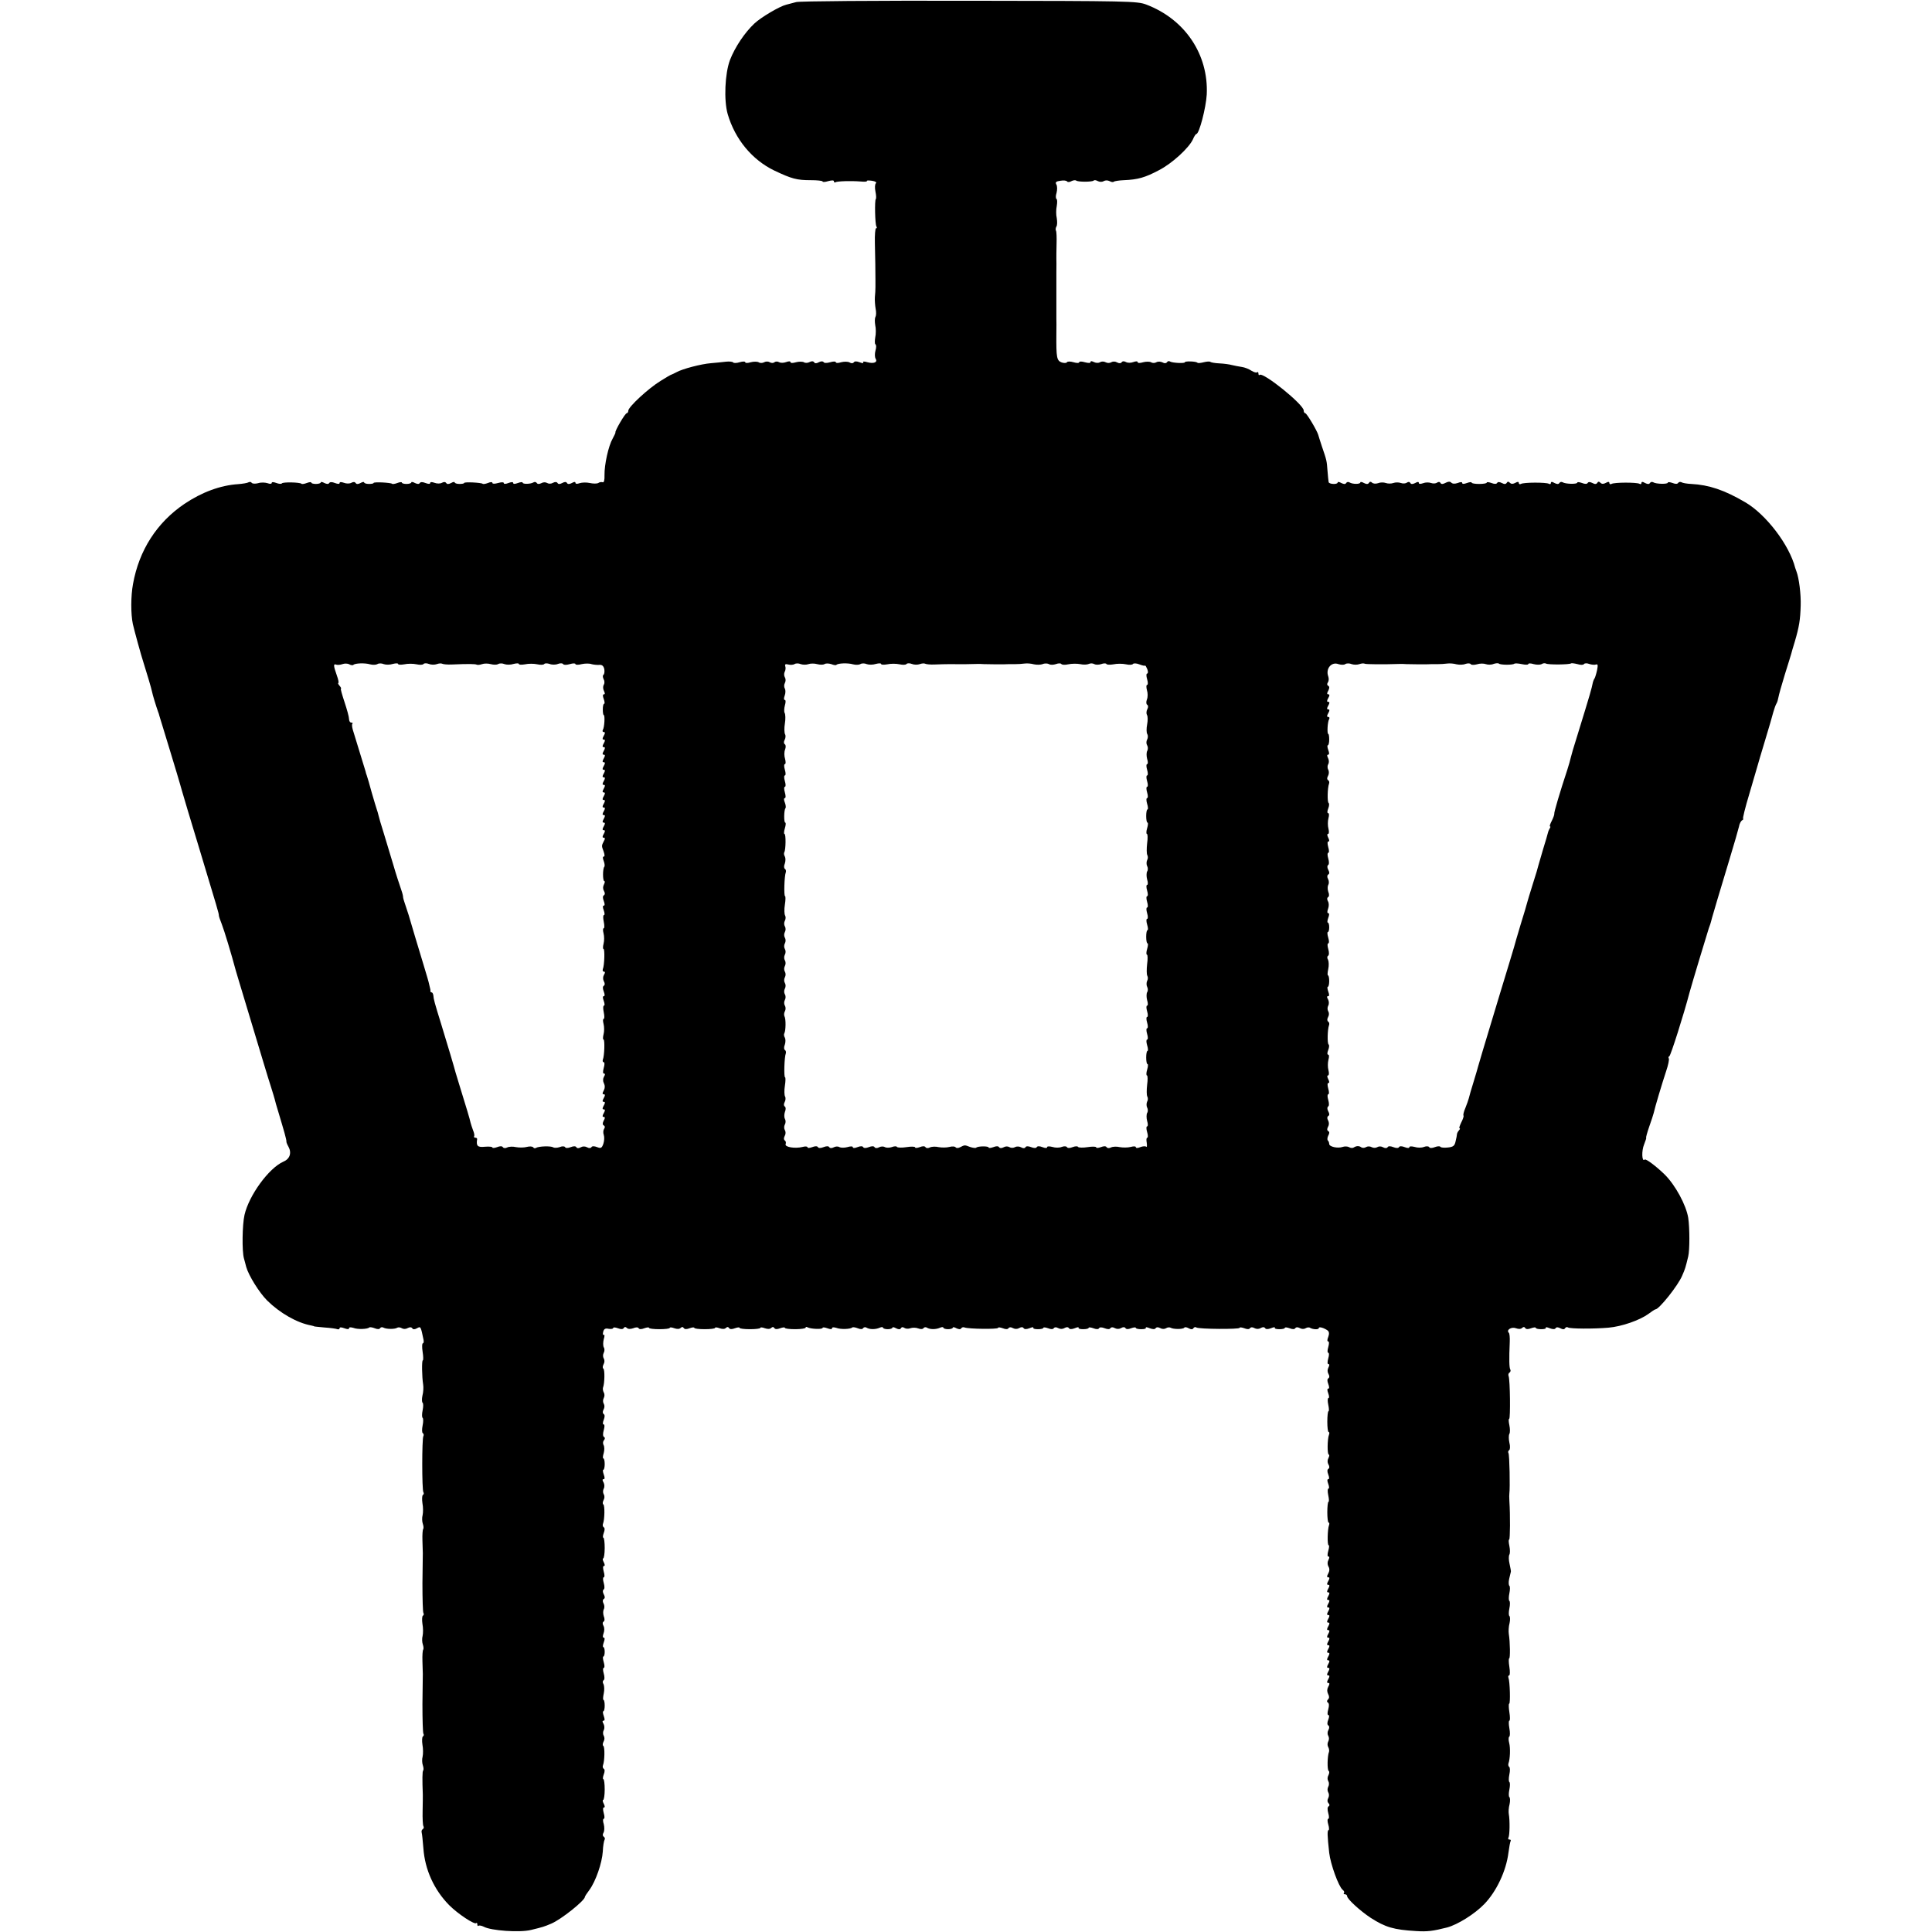
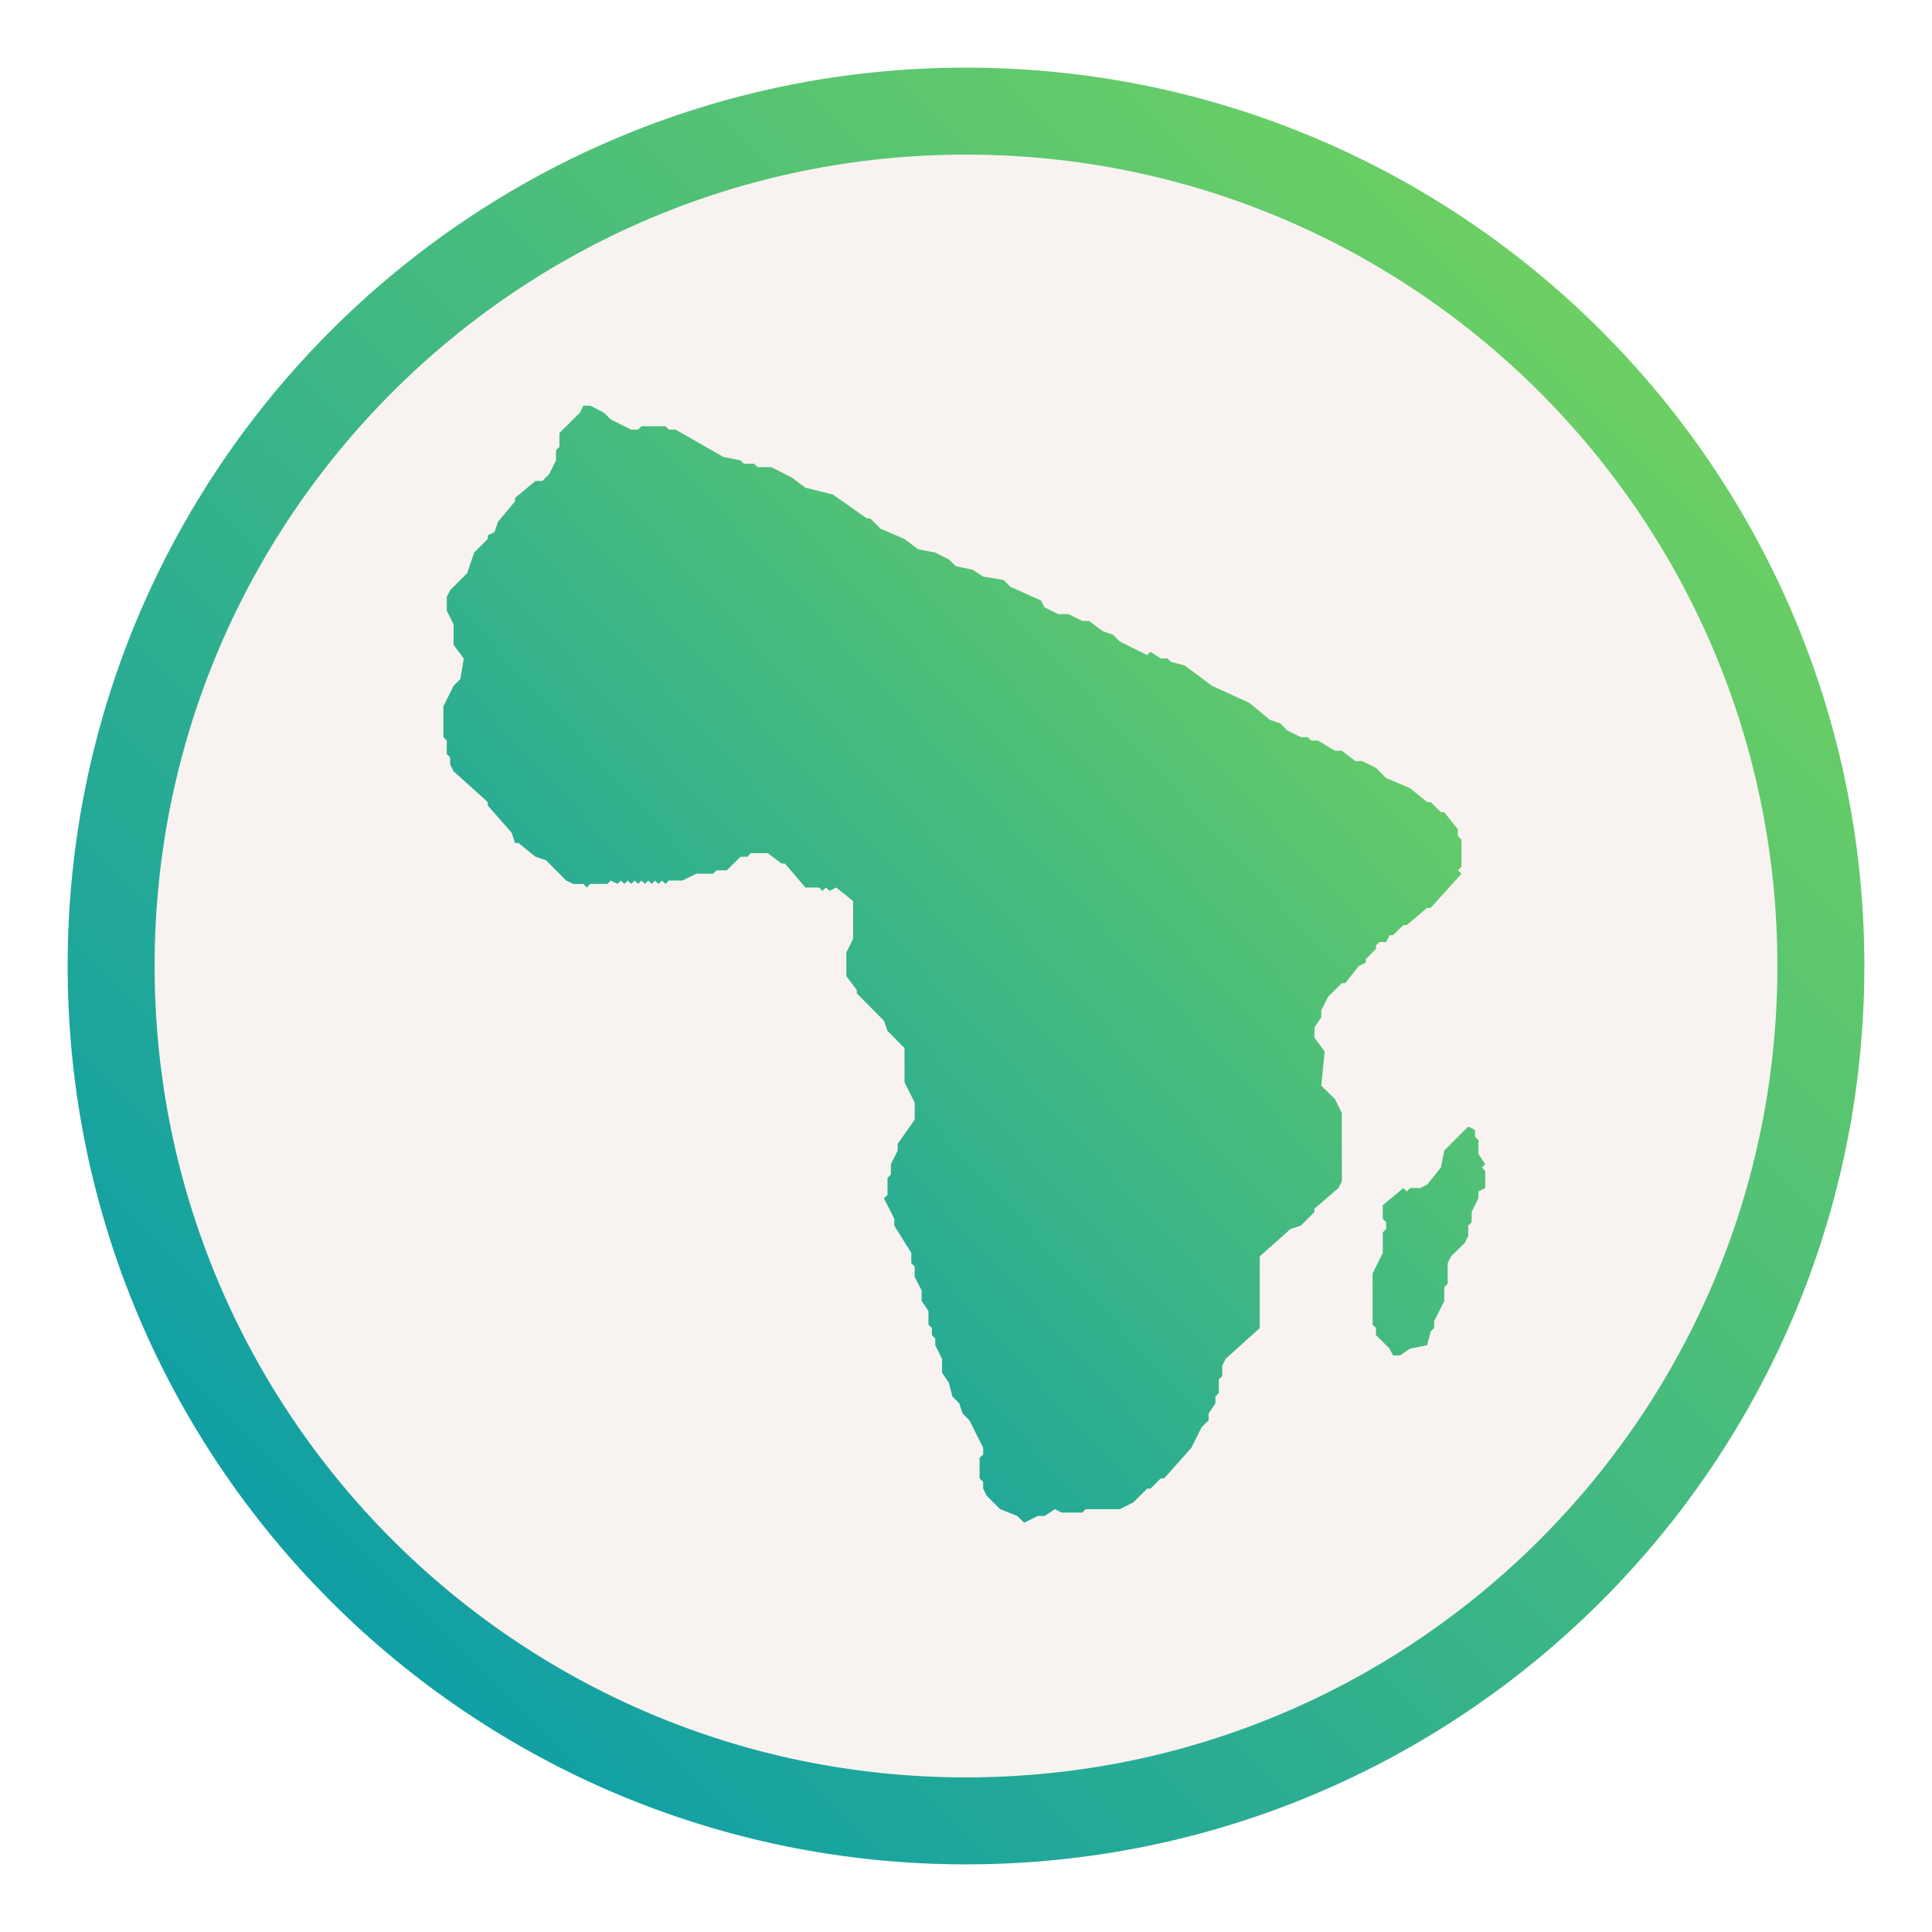
- <svg xmlns="http://www.w3.org/2000/svg" version="1.0" width="1024pt" height="1024pt" viewBox="0 0 1024 1024" preserveAspectRatio="xMidYMid meet">
-   <g transform="translate(0,1024) scale(0.1,-0.1)" fill="#000000" stroke="none">
-     <path d="M4220 10229 c-19 -5 -43 -11 -53 -14 -34 -8 -133 -66 -169 -100 -51 -48 -102 -124 -129 -193 -27 -72 -33 -214 -12 -287 39 -133 129 -242 247 -299 93 -44 119 -51 193 -51 35 0 63 -3 63 -7 0 -4 14 -3 30 2 19 5 30 5 30 -1 0 -6 4 -8 8 -5 10 6 83 8 134 4 20 -2 35 -1 33 3 -2 3 10 3 26 1 19 -3 27 -8 21 -14 -5 -5 -6 -24 -2 -43 4 -19 5 -37 2 -40 -7 -7 -4 -133 3 -145 4 -6 3 -10 -2 -10 -4 0 -7 -35 -6 -77 2 -73 3 -156 3 -195 0 -10 0 -28 0 -40 0 -13 -1 -36 -3 -53 -1 -16 1 -44 4 -61 4 -18 3 -37 -1 -44 -4 -7 -4 -26 -1 -44 4 -17 4 -46 0 -64 -3 -18 -3 -35 1 -37 5 -3 5 -18 0 -34 -4 -15 -4 -34 1 -42 12 -19 -9 -28 -43 -19 -17 5 -26 5 -23 -1 4 -5 -4 -5 -19 1 -16 6 -27 6 -31 -1 -4 -5 -13 -6 -22 0 -9 5 -29 5 -45 1 -15 -5 -28 -5 -28 0 0 5 -13 5 -30 0 -18 -5 -32 -5 -35 1 -4 5 -14 5 -25 -1 -13 -7 -21 -7 -25 0 -4 6 -13 7 -24 1 -9 -5 -23 -6 -30 -1 -8 4 -27 4 -42 0 -17 -5 -29 -5 -29 0 0 6 -10 6 -23 1 -13 -5 -30 -5 -37 -1 -8 5 -19 5 -25 0 -6 -5 -17 -5 -25 0 -8 5 -21 5 -30 0 -9 -5 -22 -5 -29 0 -8 4 -27 4 -42 0 -16 -5 -29 -5 -29 0 0 5 -13 5 -30 0 -16 -5 -32 -5 -34 -1 -3 4 -20 6 -38 4 -18 -2 -54 -6 -80 -8 -51 -4 -151 -30 -183 -48 -11 -6 -22 -11 -25 -12 -3 0 -29 -15 -59 -34 -64 -39 -171 -138 -171 -158 0 -7 -4 -13 -8 -13 -9 0 -65 -97 -60 -102 1 -2 -6 -16 -15 -33 -22 -38 -44 -138 -43 -193 1 -27 -3 -41 -10 -38 -6 2 -16 1 -23 -4 -7 -4 -27 -4 -45 0 -18 4 -42 3 -54 -1 -13 -5 -22 -4 -22 2 0 6 -7 6 -19 -1 -13 -7 -22 -7 -26 0 -4 7 -12 7 -25 0 -13 -7 -21 -7 -25 0 -4 6 -13 7 -24 1 -10 -6 -23 -6 -31 -1 -8 5 -21 5 -31 -1 -12 -6 -20 -5 -24 1 -4 6 -11 7 -18 3 -15 -9 -57 -10 -57 -1 0 4 -11 3 -25 -2 -16 -6 -25 -6 -25 0 0 6 -9 6 -25 0 -15 -6 -25 -6 -25 0 0 5 -12 5 -30 0 -18 -5 -30 -5 -30 0 0 6 -10 6 -24 0 -13 -5 -26 -7 -28 -4 -7 6 -98 11 -98 4 0 -3 -11 -5 -25 -5 -14 0 -25 4 -25 8 0 4 -9 3 -19 -3 -13 -7 -22 -7 -26 0 -4 6 -12 7 -23 1 -9 -5 -26 -5 -39 0 -14 5 -23 5 -23 -1 0 -6 -9 -6 -25 0 -15 6 -26 6 -30 0 -4 -7 -13 -6 -26 0 -10 6 -19 7 -19 3 0 -4 -11 -8 -25 -8 -14 0 -25 3 -25 7 0 4 -11 3 -24 -2 -13 -5 -26 -7 -28 -4 -7 6 -98 11 -98 4 0 -3 -11 -5 -25 -5 -14 0 -25 4 -25 8 0 4 -9 3 -19 -3 -13 -7 -22 -7 -26 0 -4 6 -12 7 -23 1 -9 -5 -26 -5 -39 0 -14 5 -23 5 -23 -1 0 -6 -9 -6 -25 0 -15 6 -26 6 -30 0 -4 -7 -13 -6 -26 0 -10 6 -19 7 -19 3 0 -4 -11 -8 -25 -8 -14 0 -25 3 -25 7 0 4 -11 3 -24 -2 -13 -5 -26 -7 -28 -4 -8 8 -99 10 -104 2 -3 -4 -16 -3 -29 2 -16 6 -25 6 -25 0 0 -5 -9 -6 -22 -1 -13 4 -35 5 -50 0 -16 -4 -30 -3 -34 2 -3 5 -10 6 -16 3 -6 -4 -31 -8 -55 -10 -95 -6 -194 -43 -286 -105 -146 -99 -240 -246 -272 -424 -12 -65 -12 -159 -1 -212 7 -32 46 -174 56 -203 13 -40 44 -144 46 -157 2 -13 23 -81 31 -103 3 -8 7 -19 8 -25 2 -5 26 -86 55 -180 28 -93 53 -174 54 -180 1 -5 6 -21 10 -35 4 -14 18 -61 31 -105 13 -44 40 -132 59 -195 100 -331 106 -351 106 -362 0 -5 7 -25 15 -45 13 -33 51 -158 75 -248 5 -16 22 -75 39 -130 101 -335 131 -436 147 -485 10 -30 18 -60 20 -66 1 -6 10 -38 20 -70 10 -33 18 -61 19 -64 1 -3 7 -23 13 -45 6 -22 11 -42 10 -45 -1 -3 4 -16 11 -28 18 -33 7 -65 -27 -79 -77 -34 -182 -178 -206 -282 -12 -52 -14 -193 -3 -231 2 -8 8 -28 12 -45 13 -46 69 -136 111 -178 67 -66 157 -118 232 -132 9 -2 17 -4 17 -5 0 -1 25 -3 55 -6 30 -2 61 -6 68 -9 6 -2 12 0 12 5 0 6 9 6 25 0 16 -6 25 -6 25 0 0 6 9 6 23 2 22 -9 75 -7 84 2 3 3 16 1 29 -4 14 -6 26 -6 29 1 4 5 11 6 18 2 14 -8 60 -9 73 0 5 3 16 2 24 -3 8 -5 21 -5 31 1 11 6 20 5 24 -1 4 -7 13 -7 25 0 20 11 20 11 35 -62 2 -10 0 -18 -4 -18 -4 0 -5 -20 -1 -45 4 -25 4 -45 1 -45 -6 0 -5 -86 2 -130 2 -13 1 -39 -4 -57 -4 -18 -3 -35 1 -38 4 -3 4 -21 0 -40 -4 -19 -4 -37 0 -40 4 -3 4 -21 0 -40 -4 -20 -4 -38 1 -41 5 -3 6 -10 3 -16 -8 -13 -8 -284 0 -297 4 -5 2 -12 -3 -15 -4 -3 -5 -23 -2 -43 4 -21 4 -49 1 -63 -4 -14 -3 -35 1 -46 4 -12 5 -24 2 -28 -3 -3 -5 -30 -4 -61 1 -30 2 -61 2 -67 0 -7 -1 -79 -2 -160 0 -81 2 -151 5 -157 4 -5 2 -12 -3 -15 -4 -3 -5 -23 -2 -43 4 -21 4 -49 1 -63 -4 -14 -3 -35 1 -46 4 -12 5 -24 2 -28 -3 -3 -5 -30 -4 -61 1 -30 2 -61 2 -67 0 -7 -1 -79 -2 -160 0 -81 2 -151 5 -157 4 -5 2 -12 -3 -15 -4 -3 -5 -23 -2 -43 4 -21 4 -49 1 -63 -4 -14 -3 -35 1 -46 4 -12 5 -24 2 -28 -5 -4 -5 -50 -2 -128 0 -7 0 -45 -1 -85 -1 -40 1 -76 4 -82 4 -5 2 -12 -3 -16 -6 -3 -8 -11 -6 -18 2 -7 6 -44 9 -83 8 -114 57 -221 137 -302 47 -47 134 -104 143 -95 3 4 6 0 6 -7 0 -7 3 -10 6 -7 4 3 16 1 28 -5 38 -21 191 -32 251 -17 65 16 68 17 106 33 53 22 179 123 179 142 0 3 11 20 24 37 33 45 67 142 71 204 1 28 6 56 9 61 4 6 2 13 -4 17 -6 4 -7 12 -1 22 5 9 5 29 1 45 -5 15 -5 28 0 28 5 0 5 13 0 30 -5 19 -5 30 1 30 6 0 5 8 -1 20 -6 11 -7 20 -3 20 4 0 8 25 8 55 0 30 -3 55 -7 55 -4 0 -3 11 2 25 6 15 6 27 0 30 -5 3 -7 12 -4 19 9 22 10 97 2 102 -5 3 -4 13 1 23 6 10 6 23 1 31 -5 8 -5 21 0 30 5 9 4 23 -1 33 -7 11 -7 17 0 17 7 0 7 8 1 25 -5 14 -6 25 -2 25 4 0 7 14 7 30 0 17 -3 30 -6 30 -4 0 -3 15 1 34 4 18 3 40 -1 49 -6 9 -5 18 0 21 6 4 6 18 1 36 -5 17 -5 30 0 30 5 0 5 13 0 30 -5 17 -6 30 -2 30 4 0 7 11 7 25 0 14 -3 25 -7 25 -4 0 -3 11 2 25 6 16 6 25 0 25 -6 0 -6 9 -1 23 5 13 5 30 0 39 -6 10 -6 19 0 23 6 3 7 15 1 29 -4 12 -4 29 0 36 5 8 4 22 -1 31 -6 11 -5 20 1 24 7 4 7 12 0 25 -6 11 -6 21 -1 25 6 3 6 17 1 35 -5 17 -5 30 0 30 5 0 5 13 0 30 -5 19 -5 30 1 30 6 0 5 8 -1 20 -6 11 -7 20 -3 20 4 0 8 25 8 55 0 30 -3 55 -7 55 -4 0 -3 11 2 25 6 15 6 27 0 30 -5 3 -7 12 -4 19 9 22 10 97 2 102 -5 3 -4 13 1 23 6 10 6 23 1 31 -5 8 -5 21 0 30 5 9 4 23 -1 33 -7 11 -7 17 0 17 7 0 7 8 1 25 -5 14 -6 25 -2 25 4 0 7 14 7 30 0 17 -3 30 -7 30 -4 0 -3 13 2 29 4 15 4 34 -1 42 -4 7 -4 19 2 25 6 8 7 14 0 18 -6 4 -6 18 -1 36 5 18 5 30 0 30 -6 0 -6 10 0 25 6 15 6 26 0 30 -6 4 -7 13 -1 24 6 10 6 23 1 31 -5 8 -5 21 0 30 5 9 5 22 0 30 -4 7 -6 19 -4 25 9 22 10 96 2 101 -5 3 -4 13 1 23 6 10 6 23 1 31 -5 8 -5 21 0 30 5 9 5 22 0 29 -4 8 -4 27 0 43 5 15 5 26 0 23 -4 -3 -6 4 -3 16 4 16 12 20 29 16 13 -2 24 0 24 4 0 5 11 4 25 -1 16 -6 26 -6 31 1 4 7 10 7 16 1 7 -7 19 -7 34 -2 14 6 26 6 29 0 3 -6 15 -6 30 0 14 5 25 6 25 2 0 -4 25 -7 55 -7 30 0 55 3 55 7 0 4 11 3 24 -2 15 -5 27 -5 34 2 6 6 12 6 16 -1 5 -7 15 -7 31 -1 14 5 25 6 25 2 0 -4 25 -7 55 -7 30 0 55 3 55 7 0 4 11 3 24 -2 15 -5 27 -5 34 2 6 6 12 6 16 -1 5 -7 15 -7 31 -1 14 5 25 6 25 2 0 -4 25 -7 55 -7 30 0 55 3 55 7 0 4 11 3 24 -2 15 -5 27 -5 34 2 6 6 12 6 16 -1 5 -7 15 -7 31 -1 14 5 25 6 25 2 0 -4 25 -7 55 -7 30 0 55 4 55 8 0 5 4 5 10 2 15 -9 80 -12 80 -3 0 4 11 3 25 -2 16 -6 25 -6 25 0 0 6 9 6 23 2 22 -9 75 -7 84 2 3 3 16 1 29 -4 14 -6 26 -6 29 1 4 5 12 6 18 2 16 -10 48 -10 70 0 9 4 17 4 17 0 0 -4 11 -8 25 -8 14 0 25 4 25 8 0 4 9 3 19 -3 14 -7 22 -7 26 0 4 7 11 7 18 2 7 -5 21 -6 32 -2 11 4 30 4 42 -1 13 -5 25 -4 28 2 4 5 12 6 18 2 16 -10 48 -10 70 0 9 4 17 4 17 0 0 -4 11 -8 25 -8 14 0 25 4 25 8 0 4 9 3 19 -3 13 -6 22 -7 26 0 3 5 11 7 18 4 21 -8 177 -10 177 -2 0 4 11 3 25 -2 15 -6 26 -6 30 0 4 6 13 7 23 1 11 -6 24 -6 34 0 10 6 19 6 23 0 4 -7 15 -7 31 -1 14 6 23 7 21 2 -3 -4 8 -7 24 -7 16 0 29 3 29 7 0 4 11 3 25 -2 15 -6 26 -6 30 0 4 6 13 7 23 1 11 -6 24 -6 34 0 10 6 19 6 23 0 4 -7 15 -7 31 -1 14 6 23 7 21 2 -3 -4 8 -7 24 -7 16 0 29 3 29 7 0 4 11 3 25 -2 15 -6 27 -6 30 0 3 6 15 6 30 0 15 -6 27 -6 30 0 4 6 13 7 23 1 11 -6 24 -6 34 0 10 6 19 6 23 0 4 -7 15 -7 30 -1 14 5 25 6 25 2 0 -4 13 -7 29 -7 16 0 27 3 24 7 -2 5 7 4 21 -2 16 -6 27 -6 31 0 4 6 13 7 24 1 10 -6 23 -6 31 -1 8 5 18 6 24 3 14 -9 67 -9 73 0 2 4 13 3 23 -3 13 -7 21 -7 25 0 4 6 11 8 16 4 14 -9 229 -10 229 -2 0 4 11 3 25 -2 15 -6 26 -6 30 0 4 6 13 7 23 1 11 -6 24 -6 34 0 10 6 19 6 23 0 4 -7 15 -7 31 -1 14 6 23 7 21 2 -3 -4 8 -7 24 -7 16 0 29 3 29 7 0 4 11 3 25 -2 15 -6 26 -6 30 0 4 6 13 7 24 1 10 -6 23 -6 31 -1 8 5 19 6 24 2 16 -9 46 -10 46 -1 0 9 28 1 47 -13 8 -7 9 -17 3 -34 -6 -14 -6 -24 0 -24 5 0 5 -12 0 -30 -5 -17 -5 -30 0 -30 5 0 5 -13 0 -30 -5 -19 -5 -30 1 -30 6 0 6 -6 0 -18 -6 -11 -6 -24 0 -34 6 -10 6 -19 0 -23 -7 -4 -7 -15 -1 -30 6 -16 6 -25 0 -25 -6 0 -6 -9 0 -25 5 -14 6 -25 1 -25 -5 0 -5 -16 -1 -35 4 -19 5 -35 1 -35 -3 0 -6 -25 -6 -55 0 -30 3 -55 7 -55 4 0 5 -6 2 -14 -9 -22 -10 -106 -1 -106 4 0 3 -8 -2 -18 -6 -11 -6 -24 0 -34 6 -10 6 -19 0 -23 -7 -4 -7 -15 -1 -30 6 -16 6 -25 0 -25 -6 0 -6 -9 0 -25 5 -14 6 -25 1 -25 -5 0 -5 -16 -1 -35 4 -19 5 -35 1 -35 -3 0 -6 -25 -6 -55 0 -30 3 -55 7 -55 4 0 5 -6 2 -14 -8 -21 -10 -106 -2 -106 4 0 3 -13 -2 -30 -5 -19 -5 -30 1 -30 6 0 6 -6 0 -18 -6 -11 -6 -24 0 -35 7 -11 6 -24 -1 -37 -8 -14 -8 -20 0 -20 8 0 8 -6 0 -20 -8 -14 -8 -20 0 -20 8 0 8 -6 0 -20 -8 -14 -8 -20 0 -20 8 0 8 -6 0 -20 -8 -14 -8 -20 0 -20 8 0 8 -6 0 -20 -8 -14 -8 -20 0 -20 8 0 8 -6 0 -20 -8 -14 -8 -20 0 -20 8 0 8 -6 0 -20 -8 -14 -8 -20 0 -20 8 0 8 -6 0 -20 -8 -14 -8 -20 0 -20 8 0 8 -6 0 -20 -8 -14 -8 -20 0 -20 8 0 8 -6 0 -20 -8 -14 -8 -20 0 -20 8 0 8 -6 0 -20 -8 -14 -8 -20 0 -20 8 0 8 -6 0 -20 -8 -14 -8 -20 0 -20 8 0 8 -6 0 -20 -8 -14 -8 -20 0 -20 8 0 8 -6 0 -20 -8 -14 -8 -20 0 -20 8 0 8 -6 0 -20 -8 -14 -8 -20 0 -20 8 0 8 -6 0 -20 -7 -13 -7 -26 -1 -38 7 -13 7 -22 0 -29 -7 -7 -7 -13 -1 -17 7 -4 7 -17 2 -36 -5 -18 -5 -30 0 -30 6 0 6 -10 0 -25 -6 -15 -6 -26 0 -30 6 -4 7 -13 1 -24 -6 -10 -6 -23 -1 -31 5 -8 5 -21 0 -30 -5 -9 -5 -22 0 -30 4 -7 6 -19 4 -25 -9 -22 -10 -96 -2 -101 5 -3 4 -13 -1 -23 -6 -10 -6 -23 -1 -31 5 -8 5 -21 0 -30 -5 -9 -5 -22 0 -30 5 -8 5 -21 0 -30 -6 -11 -5 -21 1 -27 7 -7 7 -13 1 -17 -7 -4 -7 -17 -2 -36 5 -17 5 -30 0 -30 -5 0 -5 -13 0 -30 5 -16 5 -30 2 -30 -8 0 -7 -29 3 -120 7 -61 50 -179 71 -196 8 -6 11 -14 7 -17 -3 -4 -1 -7 5 -7 7 0 12 -5 12 -10 0 -15 69 -78 125 -115 78 -50 122 -63 240 -70 60 -4 90 0 165 19 56 15 147 72 197 124 64 66 116 175 128 272 4 30 9 58 12 63 2 4 -1 7 -7 7 -6 0 -8 4 -5 10 7 11 8 92 2 125 -2 11 -1 34 4 52 4 18 3 35 -1 38 -4 3 -4 21 0 40 4 19 4 37 0 40 -4 3 -4 21 0 40 4 19 4 37 -1 40 -4 3 -6 11 -4 18 9 24 11 82 4 109 -4 15 -4 30 0 33 5 2 5 23 1 45 -4 22 -4 40 0 40 4 0 4 20 0 45 -4 25 -4 45 -1 45 7 0 4 118 -4 138 -2 6 -1 12 4 12 4 0 5 20 1 45 -4 25 -4 45 -1 45 6 0 5 86 -2 130 -2 13 -1 39 4 57 4 18 3 35 -1 38 -4 3 -4 21 0 40 4 19 4 37 0 40 -4 3 -4 21 0 40 4 19 4 37 0 40 -4 3 -5 20 -1 37 4 18 8 35 9 38 1 3 -3 21 -7 41 -5 21 -5 42 -1 49 4 7 4 27 0 46 -4 19 -5 34 -1 34 5 0 6 129 1 205 -1 17 -1 35 0 40 4 25 1 206 -5 214 -3 5 -1 12 4 15 5 3 6 21 1 40 -4 19 -4 39 0 46 4 7 4 27 0 46 -4 19 -5 34 -1 34 7 0 5 206 -3 226 -3 7 -1 16 5 19 5 4 7 11 4 16 -6 9 -7 54 -3 146 1 24 -1 46 -5 49 -15 15 14 33 38 24 14 -5 26 -5 33 2 6 6 12 6 16 -1 5 -7 15 -7 31 -1 14 5 25 6 25 2 0 -4 13 -7 29 -7 16 0 27 3 24 7 -2 5 7 4 21 -2 16 -6 27 -6 31 0 4 7 13 6 25 0 13 -7 21 -7 25 0 4 6 11 8 16 4 13 -7 133 -8 214 -1 71 6 167 40 212 73 17 13 34 24 37 24 19 0 120 126 142 179 16 37 17 40 32 102 8 33 8 150 0 204 -11 68 -68 173 -124 229 -46 45 -101 86 -107 80 -15 -15 -17 47 -3 80 8 20 13 36 11 36 -2 0 5 26 16 58 11 31 22 64 24 73 6 29 46 162 66 222 11 32 17 62 14 67 -3 4 -2 10 3 12 7 3 77 223 107 338 9 34 97 326 102 340 6 16 9 23 17 55 8 30 39 132 91 305 26 85 49 166 52 179 2 14 10 29 16 33 7 4 9 8 6 8 -4 0 11 60 33 133 21 72 41 139 43 147 2 8 20 69 40 135 20 66 40 134 44 151 5 18 12 37 16 44 5 7 9 23 11 34 2 12 17 66 34 121 17 55 33 105 34 110 1 6 10 35 19 65 23 78 29 116 31 190 2 61 -9 146 -22 180 -3 8 -6 17 -7 20 -31 122 -155 284 -265 348 -111 65 -192 92 -286 97 -23 1 -46 5 -52 9 -6 3 -13 2 -17 -3 -4 -7 -15 -7 -30 -1 -14 5 -25 6 -25 2 0 -9 -63 -8 -78 2 -6 3 -13 2 -17 -4 -4 -7 -12 -7 -26 0 -13 8 -19 7 -19 0 0 -6 -5 -8 -11 -4 -14 8 -134 8 -148 -1 -6 -3 -11 -1 -11 5 0 7 -6 8 -18 1 -13 -7 -22 -7 -29 0 -8 8 -13 7 -17 0 -5 -8 -13 -8 -26 -1 -12 6 -21 7 -25 0 -4 -6 -15 -6 -30 0 -14 5 -25 6 -25 2 0 -9 -63 -8 -78 2 -6 3 -13 2 -17 -4 -4 -7 -12 -7 -26 0 -13 8 -19 7 -19 0 0 -6 -5 -8 -11 -4 -14 8 -134 8 -148 -1 -6 -3 -11 -1 -11 5 0 7 -6 8 -18 1 -13 -7 -22 -7 -29 0 -8 8 -13 7 -17 0 -5 -8 -13 -8 -26 -1 -12 6 -21 7 -25 0 -4 -6 -15 -6 -30 0 -14 5 -25 6 -25 2 0 -4 -18 -7 -40 -7 -22 0 -40 3 -40 7 0 4 -11 3 -25 -2 -16 -6 -25 -6 -25 0 0 6 -9 6 -24 0 -15 -5 -27 -5 -34 2 -7 7 -16 6 -30 -1 -15 -8 -23 -8 -27 -1 -4 7 -11 7 -18 2 -7 -5 -21 -6 -32 -2 -11 4 -30 4 -42 -1 -15 -5 -23 -5 -23 2 0 6 -7 6 -19 -1 -14 -7 -22 -7 -26 0 -4 7 -11 7 -18 2 -7 -5 -21 -6 -32 -2 -11 4 -29 4 -40 0 -11 -4 -29 -4 -40 0 -11 4 -30 4 -41 -1 -12 -4 -26 -3 -32 3 -6 6 -12 6 -16 -1 -5 -8 -13 -8 -27 -1 -10 6 -19 7 -19 3 0 -10 -41 -10 -57 0 -7 4 -14 3 -18 -3 -4 -7 -12 -7 -26 0 -10 6 -19 7 -19 3 0 -12 -46 -10 -48 2 -1 6 -4 33 -6 60 -4 54 -4 54 -30 130 -9 28 -18 55 -19 60 -6 22 -61 115 -69 115 -4 0 -8 6 -8 14 0 32 -216 206 -234 189 -3 -4 -6 0 -6 7 0 7 -3 10 -7 7 -3 -4 -17 0 -30 8 -13 9 -36 18 -51 20 -15 2 -38 7 -52 10 -14 4 -44 8 -67 9 -23 1 -45 5 -48 8 -4 3 -19 2 -35 -2 -16 -4 -31 -6 -34 -2 -7 7 -66 9 -66 2 0 -7 -66 -4 -79 4 -5 4 -12 2 -16 -4 -4 -6 -13 -7 -23 -1 -10 5 -24 6 -33 1 -8 -5 -21 -5 -28 0 -8 4 -27 4 -42 0 -17 -5 -29 -5 -29 0 0 6 -9 6 -23 1 -13 -5 -30 -5 -39 0 -11 6 -19 5 -23 -1 -4 -6 -13 -7 -24 -1 -10 6 -23 6 -31 1 -8 -5 -21 -5 -30 0 -9 5 -22 5 -30 0 -8 -5 -22 -4 -32 1 -12 6 -18 6 -18 0 0 -6 -11 -6 -30 -1 -17 5 -30 5 -30 0 0 -5 -13 -5 -30 0 -17 5 -32 5 -35 0 -3 -5 -16 -5 -28 -1 -26 10 -29 24 -28 151 1 36 0 72 0 80 0 8 0 47 0 85 0 39 0 77 0 85 0 8 0 42 0 75 1 33 0 67 0 75 0 8 0 43 1 77 1 34 0 65 -3 70 -3 5 -2 15 2 22 5 7 5 27 2 45 -4 17 -4 46 0 64 3 18 3 35 -1 37 -5 3 -5 18 0 33 4 16 4 36 -1 44 -7 12 -2 17 22 20 16 3 32 1 35 -4 3 -4 13 -4 23 2 10 5 21 6 25 3 8 -8 85 -8 93 0 3 4 13 2 22 -3 10 -5 23 -5 31 0 8 5 21 5 31 0 9 -5 19 -7 22 -3 4 3 28 7 54 8 74 3 112 14 184 52 71 36 161 119 182 165 6 15 15 28 18 28 15 0 51 139 55 209 10 212 -115 399 -321 477 -48 18 -93 19 -935 20 -512 1 -900 -2 -920 -7z m-2347 -3513 c8 9 61 11 88 3 15 -4 32 -3 39 1 7 5 23 5 34 0 11 -4 33 -4 48 1 16 4 28 4 28 0 0 -5 15 -5 33 -2 17 4 47 4 65 0 17 -4 34 -3 37 2 3 4 16 5 28 0 12 -5 31 -5 42 -1 11 4 24 5 29 2 6 -3 28 -5 50 -4 92 4 126 3 133 -1 4 -2 17 -1 28 3 11 4 32 4 46 0 15 -4 32 -4 39 0 7 5 23 5 34 0 11 -4 33 -4 48 1 16 4 28 4 28 0 0 -5 15 -5 33 -2 17 4 47 4 65 0 17 -4 34 -3 37 2 3 4 16 4 28 0 12 -5 32 -5 44 0 13 5 25 4 28 -1 3 -5 18 -5 35 0 17 5 30 5 30 0 0 -4 15 -5 33 0 18 4 42 4 52 0 11 -3 30 -5 42 -4 15 1 22 -6 26 -23 2 -13 0 -26 -4 -29 -5 -3 -5 -13 0 -23 6 -10 6 -23 1 -31 -5 -8 -4 -22 1 -32 6 -12 6 -18 0 -18 -7 0 -7 -9 -1 -25 5 -14 6 -25 2 -25 -4 0 -7 -13 -7 -30 0 -16 2 -30 5 -30 7 0 4 -66 -5 -79 -3 -6 -1 -11 5 -11 8 0 8 -6 0 -20 -8 -14 -8 -20 0 -20 8 0 8 -6 0 -20 -8 -14 -8 -20 0 -20 8 0 8 -6 0 -20 -8 -14 -8 -20 0 -20 8 0 8 -6 0 -20 -8 -14 -8 -20 0 -20 8 0 8 -6 0 -20 -8 -14 -8 -20 0 -20 8 0 8 -6 0 -20 -8 -14 -8 -20 0 -20 8 0 8 -6 0 -20 -8 -14 -8 -20 0 -20 8 0 8 -6 0 -20 -8 -14 -8 -20 0 -20 8 0 8 -6 0 -20 -8 -14 -8 -20 0 -20 8 0 8 -6 0 -20 -8 -14 -8 -20 0 -20 8 0 8 -6 0 -20 -8 -14 -8 -20 0 -20 8 0 8 -6 0 -20 -8 -14 -8 -20 0 -20 8 0 8 -6 0 -20 -8 -14 -8 -20 0 -20 8 0 8 -6 0 -20 -8 -14 -8 -20 0 -20 7 0 8 -6 1 -17 -13 -26 -13 -26 -2 -55 6 -17 7 -28 1 -28 -6 0 -6 -9 0 -24 5 -13 6 -27 3 -30 -9 -9 -9 -76 0 -76 4 0 3 -8 -2 -18 -6 -11 -6 -24 0 -34 6 -10 6 -19 0 -23 -7 -4 -7 -15 -1 -30 6 -16 6 -25 0 -25 -6 0 -6 -9 0 -25 5 -14 6 -25 1 -25 -5 0 -5 -16 -1 -35 4 -19 4 -35 0 -35 -5 0 -5 -12 -1 -27 4 -16 4 -40 0 -55 -4 -16 -4 -28 0 -28 7 0 5 -86 -4 -107 -2 -7 0 -13 6 -13 7 0 7 -6 0 -17 -6 -11 -6 -24 0 -35 6 -10 5 -19 -1 -23 -6 -4 -6 -15 0 -30 6 -16 6 -25 0 -25 -6 0 -6 -9 0 -25 5 -14 6 -25 1 -25 -5 0 -5 -16 -1 -35 4 -19 4 -35 0 -35 -5 0 -5 -12 -1 -27 4 -16 4 -40 0 -55 -4 -16 -4 -28 0 -28 7 0 5 -86 -4 -107 -2 -7 0 -13 5 -13 5 0 5 -13 0 -30 -5 -19 -5 -30 1 -30 7 0 7 -6 0 -17 -6 -11 -6 -24 0 -35 6 -12 6 -25 -1 -38 -8 -14 -8 -20 0 -20 8 0 8 -6 0 -20 -8 -14 -8 -20 0 -20 8 0 8 -6 0 -20 -8 -14 -8 -20 0 -20 8 0 8 -6 0 -20 -8 -14 -8 -20 0 -20 7 0 8 -6 0 -19 -7 -14 -7 -22 0 -26 7 -4 7 -11 2 -18 -5 -7 -6 -21 -2 -32 4 -11 3 -32 -2 -47 -8 -23 -13 -26 -33 -18 -15 6 -27 6 -30 0 -4 -6 -13 -7 -23 -1 -11 6 -24 6 -34 0 -10 -6 -19 -6 -23 0 -3 7 -15 7 -30 1 -15 -6 -27 -6 -30 0 -3 5 -15 6 -29 0 -12 -4 -28 -5 -34 -1 -13 8 -76 6 -91 -3 -5 -4 -12 -2 -15 3 -4 5 -19 6 -34 2 -15 -4 -40 -4 -57 -1 -16 4 -38 3 -47 -2 -10 -5 -19 -4 -23 2 -4 6 -15 6 -30 0 -14 -5 -25 -6 -25 -2 0 4 -18 6 -40 4 -39 -4 -47 4 -41 41 0 4 -4 7 -10 7 -5 0 -8 3 -6 8 3 4 0 18 -6 32 -5 14 -11 32 -13 40 -3 16 -22 79 -61 205 -14 44 -26 87 -28 95 -4 14 -21 73 -66 220 -36 116 -41 135 -42 153 -1 9 -5 17 -9 17 -4 0 -7 3 -7 8 1 4 0 9 -1 12 -1 3 -3 12 -5 21 -1 8 -15 56 -30 105 -15 49 -35 116 -45 149 -10 33 -25 85 -34 115 -10 30 -20 62 -23 70 -3 8 -7 22 -7 30 -1 8 -7 29 -13 45 -6 17 -24 71 -38 120 -15 50 -38 125 -51 169 -14 43 -26 86 -28 95 -2 9 -6 23 -9 31 -3 8 -15 49 -27 90 -11 41 -23 82 -26 90 -3 8 -6 17 -6 20 -1 4 -38 124 -68 222 -4 14 -6 29 -2 32 3 3 0 6 -6 6 -7 0 -12 9 -12 19 0 11 -11 51 -24 90 -13 39 -22 71 -19 71 3 0 0 7 -7 15 -7 8 -10 15 -7 15 4 0 0 19 -8 41 -18 51 -19 63 -2 56 6 -2 21 -1 32 3 11 4 27 4 36 -1 9 -5 19 -6 22 -3z m2412 4 c11 4 32 4 46 0 15 -4 32 -4 39 0 7 5 23 4 36 0 12 -5 24 -7 27 -4 8 9 61 11 88 3 15 -4 32 -3 39 1 7 5 23 5 34 0 11 -4 33 -4 48 1 16 4 28 4 28 0 0 -5 15 -5 33 -2 17 4 47 4 65 0 17 -4 34 -3 37 2 3 4 16 5 28 0 12 -5 31 -5 42 -1 11 4 24 5 29 2 6 -3 28 -5 50 -4 23 1 60 2 84 2 50 -1 127 0 145 1 6 0 21 0 32 -1 27 -1 87 -1 103 -1 17 1 38 1 65 1 12 0 33 1 47 3 14 2 36 0 50 -4 14 -3 35 -3 46 1 11 5 27 4 34 0 7 -5 24 -4 36 0 13 5 26 5 29 1 3 -5 20 -6 37 -2 18 4 47 4 63 1 17 -4 37 -3 46 1 8 4 21 4 29 -1 7 -4 24 -4 36 0 13 5 26 5 28 1 3 -5 20 -5 38 -2 18 4 48 4 66 0 17 -4 34 -3 37 2 3 4 18 4 33 -2 15 -6 29 -9 31 -7 2 2 7 -7 12 -19 5 -13 4 -23 -1 -23 -5 0 -5 -13 0 -30 5 -17 5 -30 0 -30 -5 0 -5 -12 -1 -28 5 -15 5 -37 0 -49 -5 -13 -4 -25 1 -28 6 -4 7 -13 1 -24 -5 -9 -6 -23 -2 -30 5 -7 5 -30 1 -51 -4 -21 -4 -44 1 -51 4 -7 4 -20 -1 -29 -5 -9 -5 -22 0 -30 5 -8 5 -21 1 -29 -5 -8 -5 -27 -1 -43 5 -15 5 -28 0 -28 -5 0 -5 -13 0 -30 5 -17 5 -30 0 -30 -5 0 -5 -13 0 -30 5 -17 5 -30 0 -30 -5 0 -5 -13 0 -30 5 -17 5 -30 0 -30 -5 0 -5 -13 0 -30 5 -16 6 -30 2 -30 -4 0 -7 -16 -7 -35 0 -19 3 -35 7 -35 4 0 3 -13 -2 -30 -5 -16 -5 -30 -1 -30 4 0 5 -22 1 -50 -3 -27 -3 -55 1 -62 4 -7 4 -19 -1 -27 -4 -9 -4 -23 0 -31 5 -9 5 -22 0 -29 -4 -8 -4 -27 0 -42 5 -16 5 -29 0 -29 -5 0 -5 -13 0 -30 5 -17 5 -30 0 -30 -5 0 -5 -13 0 -30 5 -17 5 -30 0 -30 -5 0 -5 -13 0 -30 5 -17 5 -30 0 -30 -5 0 -5 -13 0 -30 5 -16 6 -30 2 -30 -4 0 -7 -16 -7 -35 0 -19 3 -35 7 -35 4 0 3 -13 -2 -30 -5 -16 -5 -30 -1 -30 4 0 5 -22 1 -50 -3 -27 -3 -55 1 -62 4 -7 4 -19 -1 -27 -4 -9 -4 -23 0 -31 5 -9 5 -22 0 -29 -4 -8 -4 -27 0 -42 5 -16 5 -29 0 -29 -5 0 -5 -13 0 -30 5 -17 5 -30 0 -30 -5 0 -5 -13 0 -30 5 -17 5 -30 0 -30 -5 0 -5 -13 0 -30 5 -17 5 -30 0 -30 -5 0 -5 -13 0 -30 5 -16 6 -30 2 -30 -4 0 -7 -16 -7 -35 0 -19 3 -35 7 -35 4 0 3 -13 -2 -30 -5 -16 -5 -30 -1 -30 4 0 5 -22 1 -50 -3 -27 -3 -55 1 -62 4 -7 4 -19 -1 -27 -4 -9 -4 -23 0 -31 5 -9 5 -22 0 -29 -4 -8 -4 -27 0 -42 5 -16 5 -29 0 -29 -5 0 -5 -13 0 -30 5 -16 5 -30 1 -30 -5 0 -6 -12 -3 -27 2 -16 1 -25 -3 -21 -4 4 -18 3 -31 -2 -14 -6 -24 -6 -24 0 0 5 -12 5 -27 1 -16 -4 -41 -4 -58 -1 -16 4 -38 3 -47 -2 -10 -5 -19 -4 -23 2 -4 6 -15 6 -30 0 -14 -5 -25 -6 -25 -1 0 4 -20 5 -45 1 -25 -4 -48 -3 -51 1 -2 5 -16 4 -29 -1 -15 -6 -27 -6 -30 0 -3 5 -15 6 -28 1 -12 -5 -34 -5 -49 0 -16 4 -28 4 -28 -1 0 -6 -10 -6 -25 0 -15 6 -27 6 -30 0 -3 -6 -15 -6 -30 0 -15 6 -27 6 -30 -1 -4 -6 -13 -6 -23 0 -9 5 -23 6 -32 1 -9 -5 -22 -5 -30 0 -8 5 -21 5 -31 -1 -11 -6 -20 -5 -24 1 -4 6 -15 6 -30 0 -14 -5 -25 -6 -25 -2 0 8 -57 8 -66 -1 -3 -3 -18 -1 -33 4 -28 11 -28 11 -53 -2 -10 -5 -19 -5 -23 0 -3 5 -18 6 -33 2 -15 -4 -40 -4 -57 -1 -16 4 -38 3 -47 -2 -10 -5 -19 -4 -23 2 -4 6 -15 6 -30 0 -14 -5 -25 -6 -25 -1 0 4 -20 5 -45 1 -25 -4 -48 -3 -51 1 -2 5 -15 4 -28 -1 -12 -4 -29 -4 -36 0 -8 5 -22 4 -31 -1 -11 -6 -20 -5 -24 1 -3 6 -15 6 -30 0 -15 -6 -27 -6 -30 0 -3 6 -15 6 -30 0 -15 -6 -25 -6 -25 0 0 5 -12 5 -29 0 -15 -4 -34 -4 -42 0 -7 5 -21 4 -30 -1 -11 -6 -20 -5 -24 1 -3 6 -15 6 -30 0 -15 -6 -27 -6 -30 0 -3 6 -15 6 -30 0 -14 -5 -25 -6 -25 -1 0 5 -12 6 -26 2 -40 -10 -96 -1 -90 15 3 7 1 16 -4 19 -6 4 -7 13 -1 24 6 10 6 23 1 31 -5 8 -5 21 0 30 5 9 5 22 0 30 -4 7 -4 24 0 36 6 14 5 26 0 29 -6 4 -7 13 -1 24 5 9 6 23 2 29 -4 7 -5 33 -1 57 4 25 4 45 1 45 -7 0 -4 108 4 127 2 7 0 15 -5 18 -5 3 -6 15 0 29 4 12 4 29 0 36 -5 8 -6 18 -3 23 8 13 9 77 1 90 -3 6 -3 18 2 27 5 9 5 22 0 30 -5 8 -5 21 0 30 5 9 5 22 0 30 -5 8 -5 21 0 30 5 9 5 22 0 30 -5 8 -5 21 0 30 5 9 5 22 0 30 -5 8 -5 21 0 30 5 9 5 22 0 30 -5 8 -5 21 0 30 5 9 5 22 0 30 -5 8 -5 21 0 30 5 9 5 22 0 30 -5 8 -5 21 0 30 5 9 5 22 0 30 -5 8 -5 21 0 30 5 9 5 22 1 28 -4 7 -5 33 -1 57 4 25 4 45 1 45 -7 0 -4 108 4 127 2 7 0 15 -5 18 -5 3 -6 15 0 29 4 12 4 29 0 36 -5 8 -6 18 -3 23 8 13 9 97 1 97 -4 0 -3 14 2 30 5 17 6 30 2 30 -8 0 -7 68 1 76 3 3 2 17 -3 30 -6 14 -6 24 0 24 5 0 5 12 0 30 -5 17 -5 30 0 30 5 0 5 13 0 30 -5 17 -5 30 0 30 5 0 5 13 0 30 -5 17 -5 30 0 30 5 0 5 12 1 28 -5 15 -5 37 0 49 5 13 4 25 -1 28 -6 4 -7 13 -1 24 5 9 6 23 2 29 -4 7 -5 33 -1 57 4 24 3 49 -1 56 -4 6 -3 25 1 40 5 17 5 29 0 29 -6 0 -6 10 -1 23 5 13 5 30 1 37 -5 8 -5 21 0 30 5 9 5 22 0 30 -5 8 -5 21 -1 29 5 9 6 22 3 30 -3 10 1 13 16 9 11 -3 26 -2 33 2 7 5 22 5 33 0 12 -4 30 -4 41 0z m2845 0 c7 5 23 5 34 0 12 -4 30 -4 41 0 11 4 24 5 29 2 6 -3 95 -4 189 -1 6 0 21 0 32 -1 27 -1 87 -1 103 -1 17 1 38 1 65 1 12 0 33 1 47 3 14 2 36 0 50 -4 14 -3 35 -3 47 2 12 4 25 4 28 -1 3 -5 18 -5 33 -1 15 5 36 5 47 1 11 -4 30 -4 41 1 12 4 25 5 28 2 8 -8 74 -8 82 -1 3 3 21 2 40 -2 18 -4 34 -4 34 0 0 5 13 5 29 0 15 -4 34 -4 42 0 7 5 17 6 23 3 11 -7 126 -6 133 1 2 2 18 0 34 -4 16 -5 31 -5 34 0 3 5 16 6 28 1 12 -4 28 -6 36 -3 10 3 11 -3 6 -29 -4 -19 -10 -38 -13 -44 -4 -5 -7 -14 -9 -20 -9 -42 -10 -47 -84 -287 -17 -53 -32 -105 -34 -115 -2 -10 -10 -38 -18 -63 -38 -115 -71 -226 -69 -233 1 -4 -5 -21 -13 -37 -9 -17 -13 -30 -10 -30 4 0 3 -6 -2 -12 -4 -7 -8 -17 -9 -23 -1 -5 -12 -44 -25 -85 -12 -41 -23 -80 -25 -86 -1 -6 -14 -51 -30 -100 -15 -49 -29 -93 -30 -99 -1 -5 -16 -57 -34 -114 -17 -57 -33 -111 -35 -120 -3 -9 -36 -122 -76 -251 -92 -304 -109 -362 -114 -380 -2 -8 -13 -46 -25 -85 -12 -38 -23 -77 -25 -86 -2 -8 -10 -31 -18 -51 -9 -20 -13 -39 -10 -41 2 -3 -3 -19 -12 -36 -8 -17 -13 -31 -9 -31 4 0 2 -6 -4 -12 -6 -7 -10 -16 -10 -21 0 -4 -3 -20 -7 -36 -5 -24 -12 -30 -41 -33 -19 -2 -37 -1 -40 4 -3 4 -16 3 -29 -2 -15 -6 -27 -6 -30 0 -3 5 -15 6 -28 1 -12 -5 -34 -5 -49 0 -16 4 -28 4 -28 -1 0 -6 -10 -6 -25 0 -15 6 -27 6 -30 0 -3 -6 -15 -6 -30 0 -15 6 -27 6 -30 0 -4 -6 -13 -7 -24 -1 -10 6 -23 6 -31 1 -8 -5 -21 -5 -30 0 -9 5 -22 5 -30 0 -8 -5 -19 -5 -25 -1 -12 9 -26 8 -40 -1 -6 -4 -17 -3 -25 2 -7 4 -23 5 -34 1 -26 -9 -71 1 -71 16 0 6 -3 15 -7 18 -4 4 -3 16 2 26 7 12 7 20 0 24 -7 4 -7 12 -1 23 6 10 6 23 0 34 -6 10 -5 19 1 23 7 4 7 12 0 25 -6 11 -6 21 -1 25 6 3 6 17 1 35 -5 17 -5 30 0 30 5 0 5 13 0 30 -5 19 -5 30 1 30 6 0 5 8 -1 20 -6 12 -7 20 -1 20 5 0 6 12 2 28 -4 15 -4 39 0 55 4 15 4 27 -1 27 -6 0 -6 10 0 25 5 13 6 26 2 29 -8 5 -6 80 2 102 3 7 1 16 -4 19 -6 4 -7 13 -1 24 6 10 6 23 1 31 -5 8 -5 21 0 30 5 9 4 23 -1 33 -7 11 -7 17 0 17 7 0 7 8 1 25 -5 14 -6 25 -2 25 4 0 7 14 7 30 0 17 -3 30 -6 30 -4 0 -3 15 1 34 4 18 3 40 -1 49 -6 9 -5 18 0 21 6 4 6 18 1 36 -5 17 -5 30 0 30 5 0 5 13 0 30 -5 17 -6 30 -2 30 4 0 7 11 7 25 0 14 -3 25 -7 25 -4 0 -3 11 2 25 6 16 6 25 0 25 -6 0 -6 9 -1 23 5 13 5 30 0 39 -6 10 -6 19 0 23 6 3 7 15 1 29 -4 12 -4 29 0 36 5 8 4 22 -1 31 -6 11 -5 20 1 24 7 4 7 12 0 25 -6 11 -6 21 -1 25 6 3 6 17 1 35 -5 17 -5 30 0 30 5 0 5 13 0 30 -5 19 -5 30 1 30 6 0 5 8 -1 20 -6 12 -7 20 -1 20 5 0 6 12 2 28 -4 15 -4 39 0 55 4 15 4 27 -1 27 -6 0 -6 10 0 25 5 13 6 26 2 29 -8 5 -6 80 2 102 3 7 1 16 -5 19 -6 4 -6 13 0 23 5 9 6 23 1 32 -5 9 -5 22 0 30 5 8 4 22 -1 32 -6 12 -6 18 0 18 7 0 7 9 1 25 -5 14 -6 25 -2 25 4 0 7 14 7 30 0 17 -2 30 -5 30 -7 0 -4 66 5 79 3 6 1 11 -5 11 -8 0 -8 6 0 20 8 14 8 20 0 20 -8 0 -8 6 0 20 8 14 8 20 0 20 -8 0 -8 6 0 20 8 14 8 20 0 20 -7 0 -8 6 0 19 7 14 7 22 0 26 -7 4 -7 11 -2 18 5 7 6 21 2 32 -15 41 17 79 54 65 13 -4 29 -5 36 0z" />
-   </g>
+ <svg xmlns="http://www.w3.org/2000/svg" viewBox="0 0 1024 1024" width="1024" height="1024">
+   <defs>
+     <linearGradient id="vg" x1="0" y1="1" x2="1" y2="0">
+       <stop offset="0" stop-color="#0197B0" />
+       <stop offset="1" stop-color="#7BD758" />
+     </linearGradient>
+   </defs>
+   <circle cx="512" cy="512" r="430.1" fill="#F8F3F0" />
+   <circle cx="512" cy="512" r="453.1" fill="none" stroke="url(#vg)" stroke-width="46.1" />
+   <path fill="url(#vg)" fill-rule="evenodd" d="M 778.2 597.1 L 765.5 609.8 L 763.7 618.8 L 756.4 627.9 L 752.8 629.7 L 747.4 629.7 L 745.6 631.5 L 743.8 629.7 L 732.9 638.8 L 732.9 646.0 L 734.7 647.8 L 734.7 651.4 L 732.9 653.2 L 732.9 664.1 L 727.5 675.0 L 727.5 702.1 L 729.3 703.9 L 729.3 707.6 L 736.5 714.8 L 738.3 718.4 L 742.0 718.4 L 747.4 714.8 L 756.4 713.0 L 758.3 705.7 L 760.1 703.9 L 760.1 700.3 L 765.5 689.5 L 765.5 682.2 L 767.3 680.4 L 767.3 669.5 L 769.1 665.9 L 776.4 658.7 L 778.2 655.0 L 778.2 649.6 L 780.0 647.8 L 780.0 642.4 L 783.6 635.1 L 783.6 631.5 L 787.2 629.7 L 787.2 620.6 L 785.4 618.8 L 787.2 617.0 L 783.6 611.6 L 783.6 604.3 L 781.8 602.5 L 781.8 598.9 Z M 309.2 215.0 L 307.4 218.7 L 296.5 229.5 L 296.5 236.8 L 294.7 238.6 L 294.7 244.0 L 291.1 251.3 L 287.5 254.9 L 283.8 254.9 L 273.0 263.9 L 273.0 265.7 L 263.9 276.6 L 262.1 282.0 L 258.5 283.8 L 258.5 285.7 L 251.3 292.9 L 247.6 303.8 L 238.6 312.8 L 236.8 316.4 L 236.8 323.7 L 240.4 330.9 L 240.4 341.8 L 245.8 349.0 L 244.0 359.9 L 240.4 363.5 L 235.0 374.4 L 235.0 390.7 L 236.8 392.5 L 236.8 399.7 L 238.6 401.5 L 238.6 405.2 L 240.4 408.8 L 258.5 425.1 L 258.5 426.9 L 271.2 441.4 L 273.0 446.8 L 274.8 446.8 L 283.8 454.1 L 289.3 455.9 L 300.1 466.7 L 303.8 468.5 L 309.2 468.5 L 311.0 470.4 L 312.8 468.5 L 321.9 468.5 L 323.7 466.7 L 327.3 468.5 L 329.1 466.7 L 330.9 468.5 L 332.7 466.7 L 334.5 468.5 L 336.4 466.7 L 338.2 468.5 L 340.0 466.7 L 341.8 468.5 L 343.6 466.7 L 345.4 468.5 L 347.2 466.7 L 349.0 468.5 L 350.8 466.7 L 352.7 468.5 L 354.5 466.7 L 361.7 466.7 L 369.0 463.1 L 378.0 463.1 L 379.8 461.3 L 385.2 461.3 L 392.5 454.1 L 396.1 454.1 L 397.9 452.2 L 407.0 452.2 L 414.2 457.7 L 416.0 457.7 L 426.9 470.4 L 434.1 470.4 L 435.9 472.2 L 437.8 470.4 L 439.6 472.2 L 443.2 470.4 L 452.2 477.6 L 452.2 497.5 L 448.6 504.8 L 448.6 517.4 L 454.1 524.7 L 454.1 526.5 L 468.5 541.0 L 470.4 546.4 L 479.4 555.5 L 479.4 573.6 L 484.8 584.4 L 484.8 593.5 L 475.8 606.2 L 475.8 609.8 L 472.2 617.0 L 472.2 622.5 L 470.4 624.3 L 470.4 633.3 L 468.5 635.1 L 474.0 646.0 L 474.0 649.6 L 483.0 664.1 L 483.0 669.5 L 484.8 671.3 L 484.8 676.8 L 488.5 684.0 L 488.5 689.5 L 492.1 694.9 L 492.1 702.1 L 493.9 703.9 L 493.9 707.6 L 495.7 709.4 L 495.7 713.0 L 499.3 720.2 L 499.3 727.5 L 502.9 732.9 L 504.8 740.2 L 508.4 743.8 L 510.2 749.2 L 513.8 752.8 L 521.1 767.3 L 521.1 770.9 L 519.2 772.7 L 519.2 783.6 L 521.1 785.4 L 521.1 789.0 L 522.9 792.7 L 530.1 799.9 L 539.2 803.5 L 542.8 807.1 L 550.0 803.5 L 553.6 803.5 L 559.1 799.9 L 562.7 801.7 L 573.6 801.7 L 575.4 799.9 L 593.5 799.9 L 600.7 796.3 L 608.0 789.0 L 609.8 789.0 L 615.2 783.6 L 617.0 783.6 L 631.5 767.3 L 636.9 756.4 L 640.6 752.8 L 640.6 749.2 L 644.2 743.8 L 644.2 740.2 L 646.0 738.3 L 646.0 731.1 L 647.8 729.3 L 647.8 723.9 L 649.6 720.2 L 667.7 703.9 L 667.7 665.9 L 684.0 651.4 L 689.5 649.6 L 696.7 642.4 L 696.7 640.6 L 709.4 629.7 L 711.2 626.1 L 711.2 589.9 L 707.6 582.6 L 700.3 575.4 L 702.1 557.3 L 696.7 550.0 L 696.7 544.6 L 700.3 539.2 L 700.3 535.5 L 703.9 528.3 L 711.2 521.1 L 713.0 521.1 L 720.2 512.0 L 723.9 510.2 L 723.9 508.4 L 729.3 502.9 L 729.3 501.1 L 731.1 499.3 L 734.7 499.3 L 736.5 495.7 L 738.3 495.7 L 743.8 490.3 L 745.6 490.3 L 756.4 481.2 L 758.3 481.2 L 774.6 463.1 L 772.7 461.3 L 774.6 459.5 L 774.6 445.0 L 772.7 443.2 L 772.7 439.6 L 765.5 430.5 L 763.7 430.5 L 758.3 425.1 L 756.4 425.1 L 747.4 417.8 L 734.7 412.4 L 729.3 407.0 L 722.0 403.4 L 718.4 403.4 L 711.2 397.9 L 707.6 397.9 L 698.5 392.5 L 694.9 392.5 L 693.1 390.7 L 689.5 390.7 L 682.2 387.1 L 678.6 383.4 L 673.2 381.6 L 662.3 372.6 L 642.4 363.5 L 627.9 352.7 L 620.6 350.8 L 618.8 349.0 L 615.2 349.0 L 609.8 345.4 L 608.0 347.2 L 593.5 340.0 L 589.9 336.4 L 584.4 334.5 L 577.2 329.1 L 573.6 329.1 L 566.3 325.5 L 560.9 325.5 L 553.6 321.9 L 551.8 318.3 L 535.5 311.0 L 531.9 307.4 L 521.1 305.6 L 515.6 302.0 L 506.6 300.1 L 502.9 296.5 L 495.7 292.9 L 486.6 291.1 L 479.4 285.7 L 466.7 280.2 L 461.3 274.8 L 459.5 274.8 L 441.4 262.1 L 426.9 258.5 L 419.7 253.1 L 408.8 247.6 L 401.5 247.6 L 399.7 245.8 L 394.3 245.8 L 392.5 244.0 L 383.4 242.2 L 358.1 227.7 L 354.5 227.7 L 352.7 225.9 L 340.0 225.9 L 338.2 227.7 L 334.5 227.7 L 323.7 222.3 L 320.1 218.7 L 312.8 215.0 Z" />
</svg>
